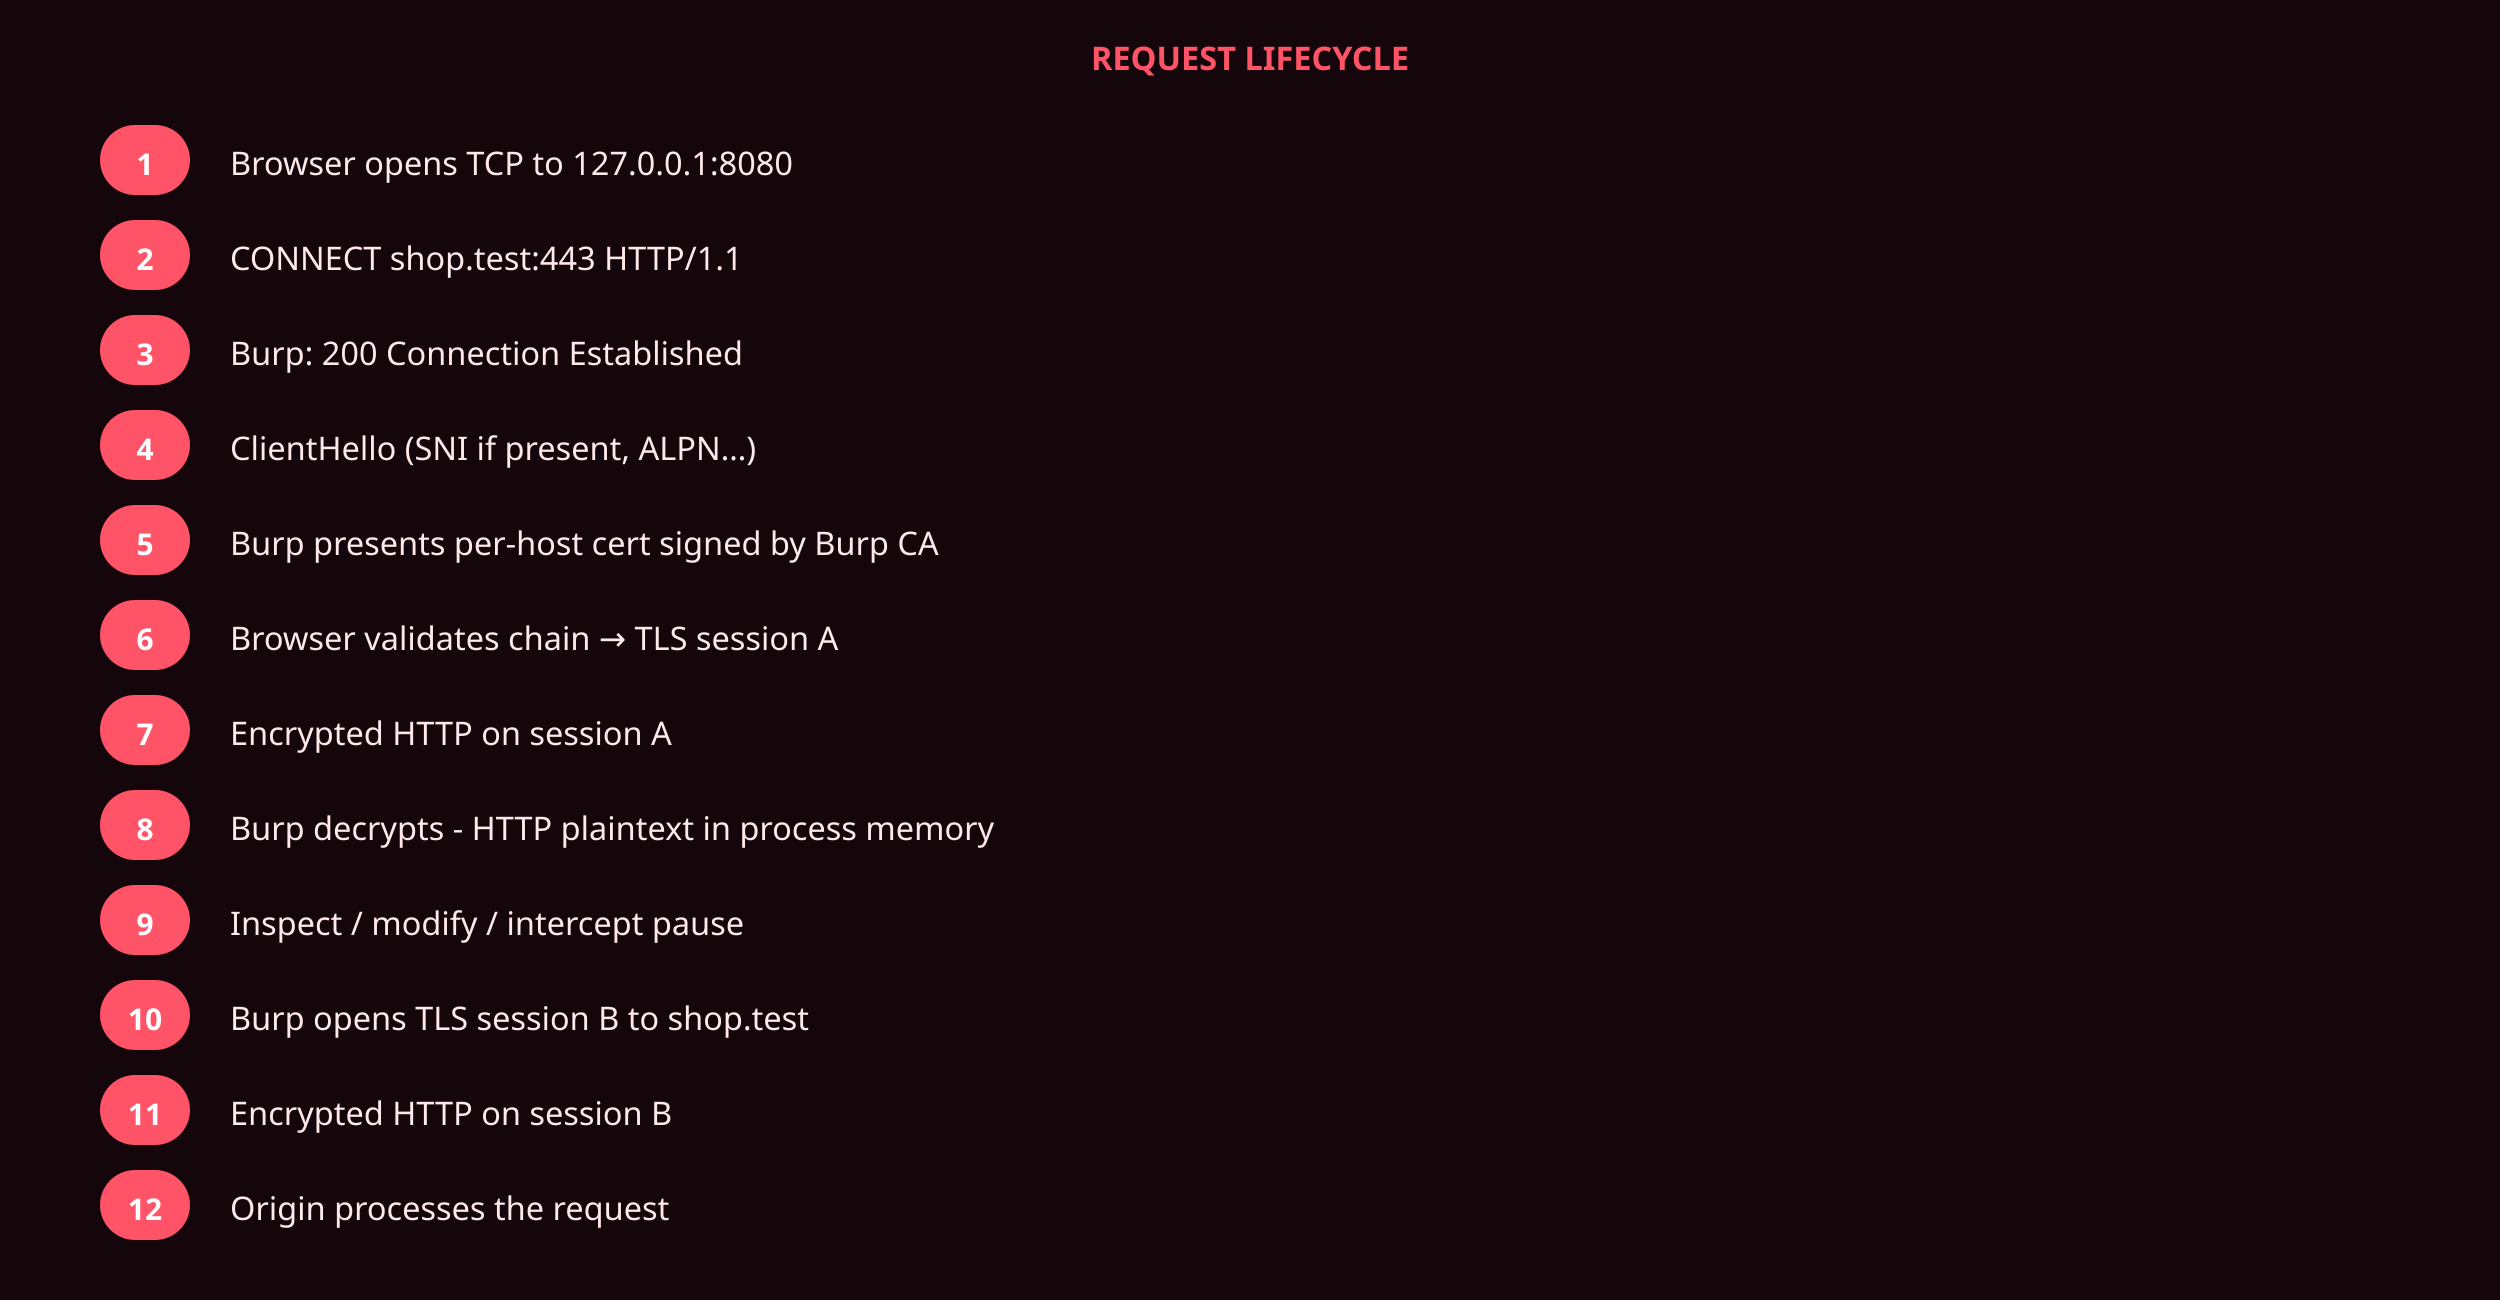
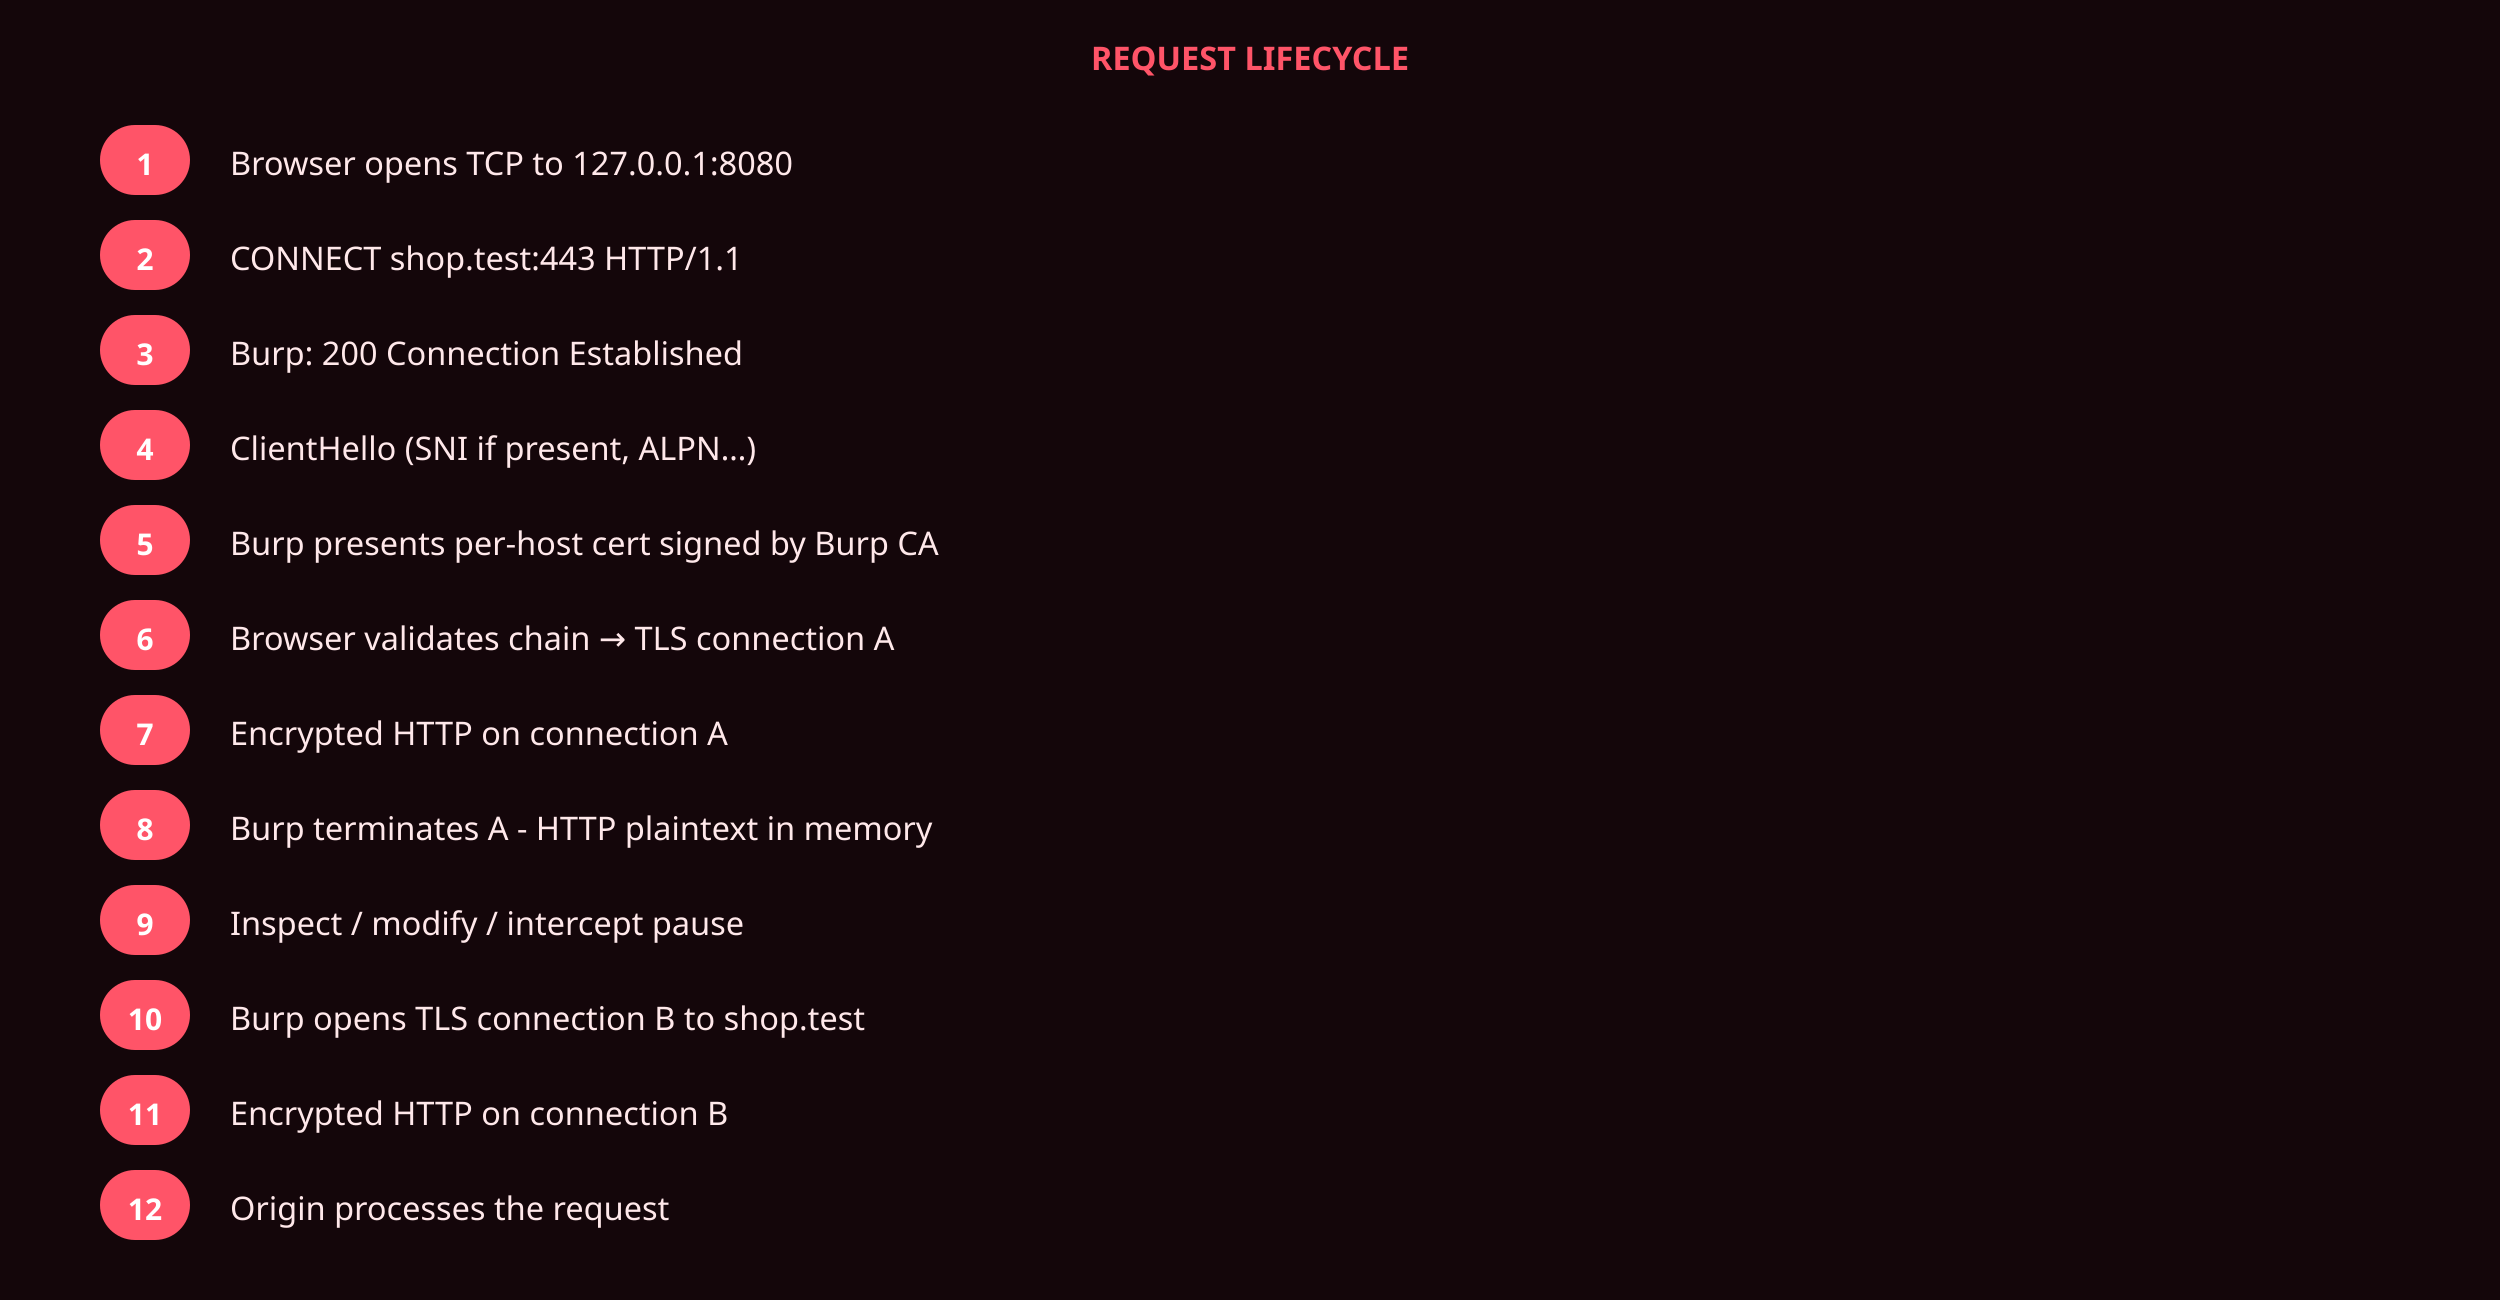
<svg xmlns="http://www.w3.org/2000/svg" viewBox="0 0 1000 520" role="img" aria-label="Numbered request path from CONNECT to upstream TLS">
  <rect width="1000" height="520" fill="#14060a" />
  <defs>
    <marker id="ah" markerWidth="8" markerHeight="8" refX="7" refY="4" orient="auto">
      <path d="M0,0 L8,4 L0,8 z" fill="#ff5468" />
    </marker>
  </defs>
  <text x="500" y="28" text-anchor="middle" fill="#ff5468" font-family="ui-sans-serif,system-ui,sans-serif" font-size="13" font-weight="700">REQUEST LIFECYCLE</text>
  <rect x="40" y="50" width="36" height="28" rx="14" fill="#ff5468" />
  <text x="58" y="70" text-anchor="middle" fill="#fff" font-size="12" font-family="ui-sans-serif,system-ui,sans-serif" font-weight="700">1</text>
  <text x="92" y="70" fill="#ffe8ea" font-size="13" font-family="ui-sans-serif,system-ui,sans-serif">Browser opens TCP to 127.0.0.1:8080</text>
  <rect x="40" y="88" width="36" height="28" rx="14" fill="#ff5468" />
  <text x="58" y="108" text-anchor="middle" fill="#fff" font-size="12" font-family="ui-sans-serif,system-ui,sans-serif" font-weight="700">2</text>
  <text x="92" y="108" fill="#ffe8ea" font-size="13" font-family="ui-sans-serif,system-ui,sans-serif">CONNECT shop.test:443 HTTP/1.1</text>
  <rect x="40" y="126" width="36" height="28" rx="14" fill="#ff5468" />
  <text x="58" y="146" text-anchor="middle" fill="#fff" font-size="12" font-family="ui-sans-serif,system-ui,sans-serif" font-weight="700">3</text>
  <text x="92" y="146" fill="#ffe8ea" font-size="13" font-family="ui-sans-serif,system-ui,sans-serif">Burp: 200 Connection Established</text>
  <rect x="40" y="164" width="36" height="28" rx="14" fill="#ff5468" />
  <text x="58" y="184" text-anchor="middle" fill="#fff" font-size="12" font-family="ui-sans-serif,system-ui,sans-serif" font-weight="700">4</text>
  <text x="92" y="184" fill="#ffe8ea" font-size="13" font-family="ui-sans-serif,system-ui,sans-serif">ClientHello (SNI if present, ALPN…)</text>
  <rect x="40" y="202" width="36" height="28" rx="14" fill="#ff5468" />
  <text x="58" y="222" text-anchor="middle" fill="#fff" font-size="12" font-family="ui-sans-serif,system-ui,sans-serif" font-weight="700">5</text>
  <text x="92" y="222" fill="#ffe8ea" font-size="13" font-family="ui-sans-serif,system-ui,sans-serif">Burp presents per-host cert signed by Burp CA</text>
  <rect x="40" y="240" width="36" height="28" rx="14" fill="#ff5468" />
  <text x="58" y="260" text-anchor="middle" fill="#fff" font-size="12" font-family="ui-sans-serif,system-ui,sans-serif" font-weight="700">6</text>
-   <text x="92" y="260" fill="#ffe8ea" font-size="13" font-family="ui-sans-serif,system-ui,sans-serif">Browser validates chain → TLS session A</text>
+   <text x="92" y="260" fill="#ffe8ea" font-size="13" font-family="ui-sans-serif,system-ui,sans-serif">Browser validates chain → TLS connection A</text>
  <rect x="40" y="278" width="36" height="28" rx="14" fill="#ff5468" />
  <text x="58" y="298" text-anchor="middle" fill="#fff" font-size="12" font-family="ui-sans-serif,system-ui,sans-serif" font-weight="700">7</text>
-   <text x="92" y="298" fill="#ffe8ea" font-size="13" font-family="ui-sans-serif,system-ui,sans-serif">Encrypted HTTP on session A</text>
+   <text x="92" y="298" fill="#ffe8ea" font-size="13" font-family="ui-sans-serif,system-ui,sans-serif">Encrypted HTTP on connection A</text>
  <rect x="40" y="316" width="36" height="28" rx="14" fill="#ff5468" />
  <text x="58" y="336" text-anchor="middle" fill="#fff" font-size="12" font-family="ui-sans-serif,system-ui,sans-serif" font-weight="700">8</text>
-   <text x="92" y="336" fill="#ffe8ea" font-size="13" font-family="ui-sans-serif,system-ui,sans-serif">Burp decrypts - HTTP plaintext in process memory</text>
+   <text x="92" y="336" fill="#ffe8ea" font-size="13" font-family="ui-sans-serif,system-ui,sans-serif">Burp terminates A - HTTP plaintext in memory</text>
  <rect x="40" y="354" width="36" height="28" rx="14" fill="#ff5468" />
  <text x="58" y="374" text-anchor="middle" fill="#fff" font-size="12" font-family="ui-sans-serif,system-ui,sans-serif" font-weight="700">9</text>
  <text x="92" y="374" fill="#ffe8ea" font-size="13" font-family="ui-sans-serif,system-ui,sans-serif">Inspect / modify / intercept pause</text>
  <rect x="40" y="392" width="36" height="28" rx="14" fill="#ff5468" />
  <text x="58" y="412" text-anchor="middle" fill="#fff" font-size="12" font-family="ui-sans-serif,system-ui,sans-serif" font-weight="700">10</text>
-   <text x="92" y="412" fill="#ffe8ea" font-size="13" font-family="ui-sans-serif,system-ui,sans-serif">Burp opens TLS session B to shop.test</text>
+   <text x="92" y="412" fill="#ffe8ea" font-size="13" font-family="ui-sans-serif,system-ui,sans-serif">Burp opens TLS connection B to shop.test</text>
  <rect x="40" y="430" width="36" height="28" rx="14" fill="#ff5468" />
  <text x="58" y="450" text-anchor="middle" fill="#fff" font-size="12" font-family="ui-sans-serif,system-ui,sans-serif" font-weight="700">11</text>
-   <text x="92" y="450" fill="#ffe8ea" font-size="13" font-family="ui-sans-serif,system-ui,sans-serif">Encrypted HTTP on session B</text>
+   <text x="92" y="450" fill="#ffe8ea" font-size="13" font-family="ui-sans-serif,system-ui,sans-serif">Encrypted HTTP on connection B</text>
  <rect x="40" y="468" width="36" height="28" rx="14" fill="#ff5468" />
  <text x="58" y="488" text-anchor="middle" fill="#fff" font-size="12" font-family="ui-sans-serif,system-ui,sans-serif" font-weight="700">12</text>
  <text x="92" y="488" fill="#ffe8ea" font-size="13" font-family="ui-sans-serif,system-ui,sans-serif">Origin processes the request</text>
</svg>
